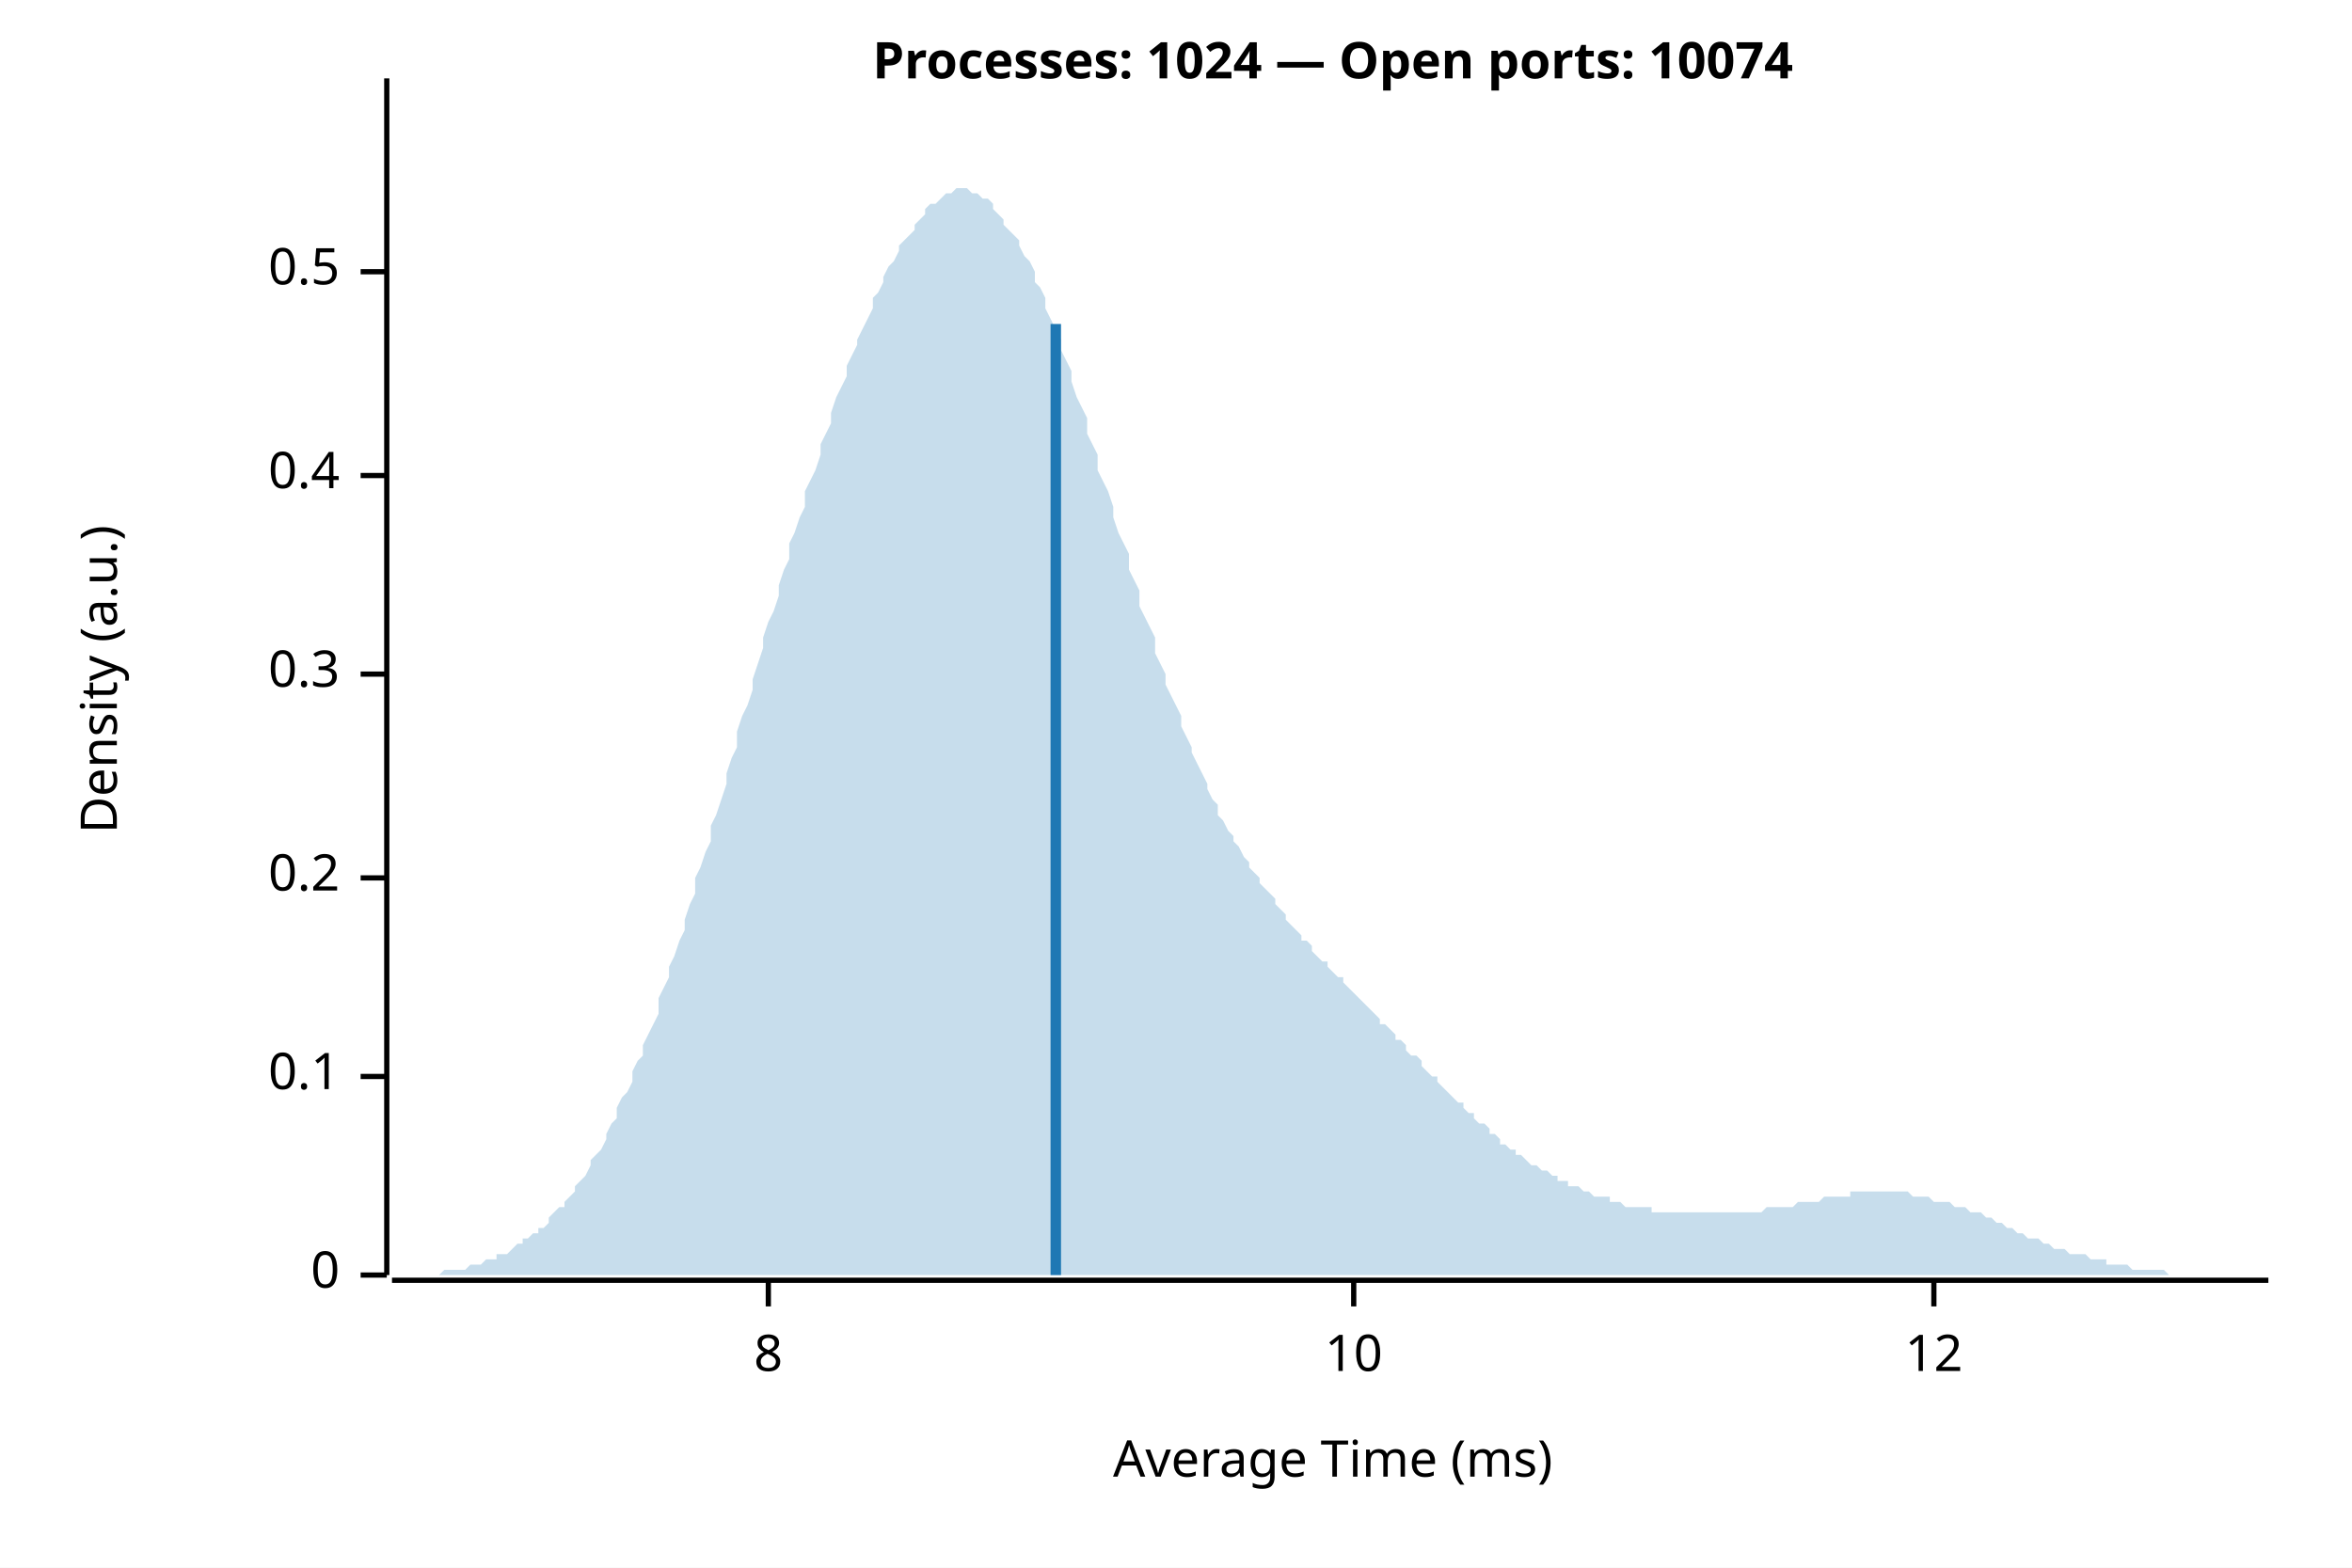
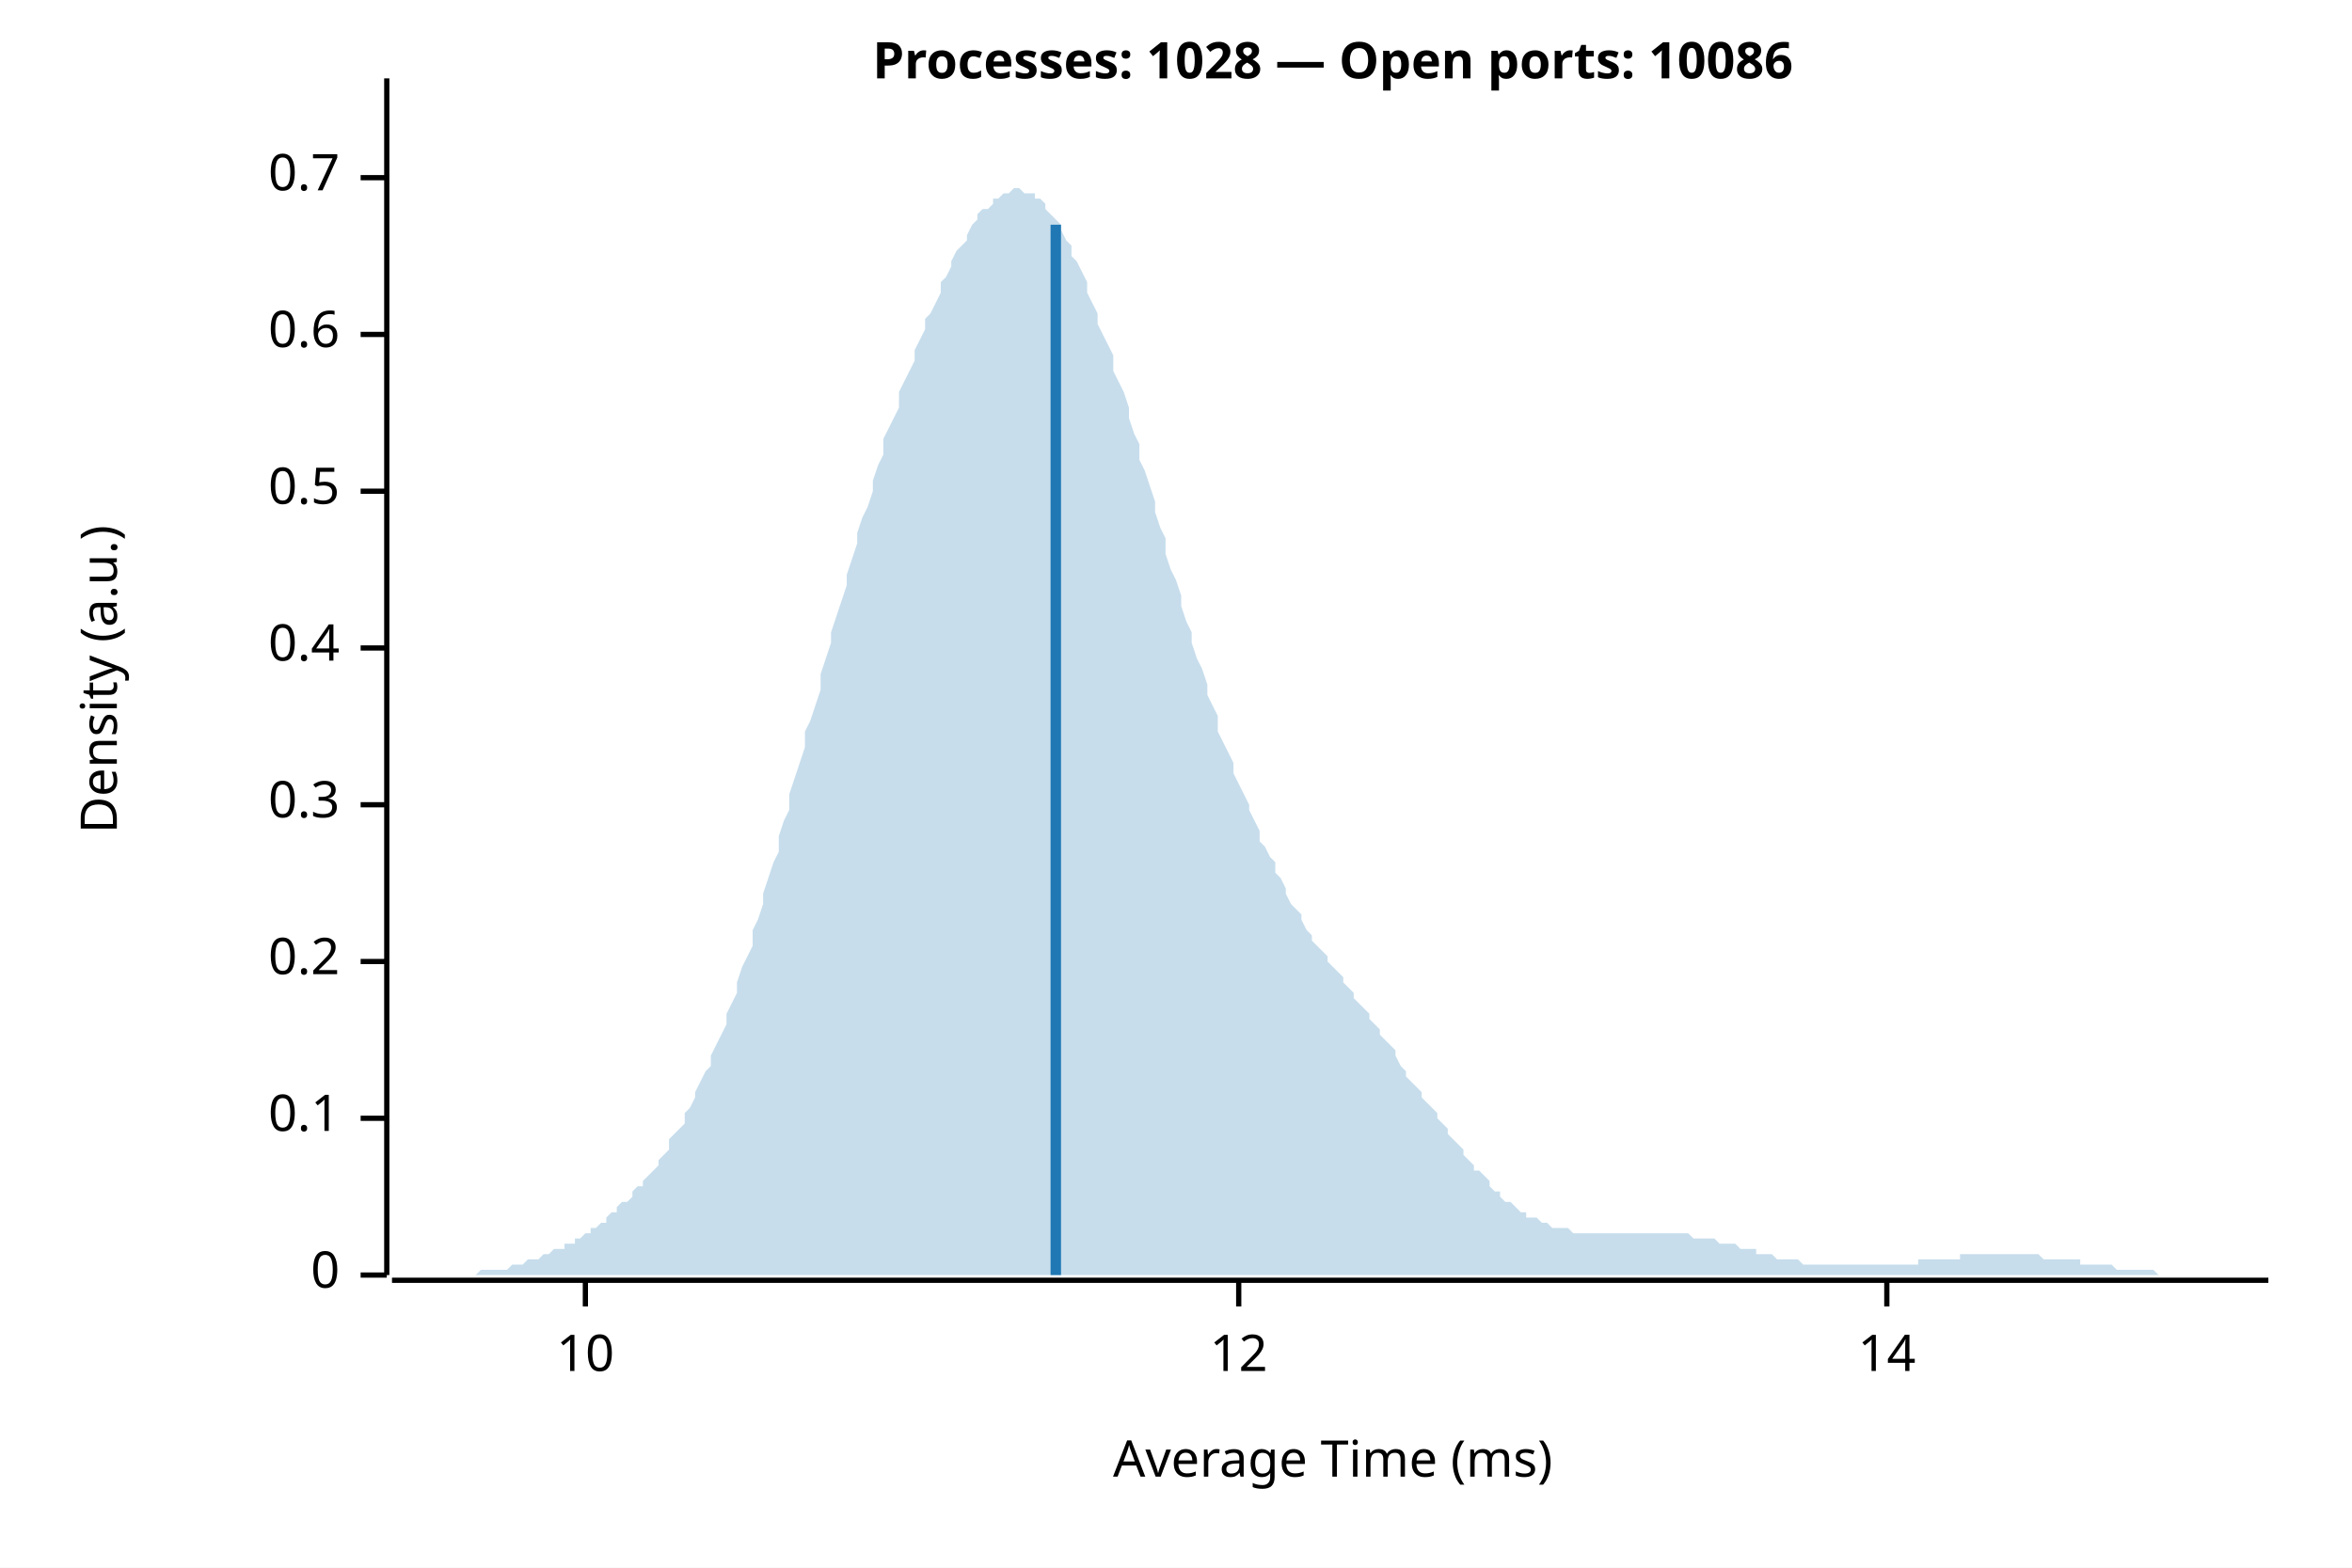
<svg xmlns="http://www.w3.org/2000/svg" width="450" height="300" viewBox="0 0 450 300">
  <rect width="100%" height="100%" fill="white" />
-   <text x="255" y="15" font-weight="bold" text-anchor="middle" font-family="sans-serif" font-size="9.677" opacity="1" fill="#000000">Processes: 1024 — Open ports: 10074</text>
+   <text x="255" y="15" font-weight="bold" text-anchor="middle" font-family="sans-serif" font-size="9.677" opacity="1" fill="#000000">Processes: 1028 — Open ports: 10086</text>
  <text x="15" y="130" dy="0.76em" text-anchor="middle" font-family="sans-serif" font-size="9.677" opacity="1" fill="#000000" transform="rotate(270, 15, 130)">
Density (a.u.)
</text>
  <text x="255" y="285" dy="-0.5ex" text-anchor="middle" font-family="sans-serif" font-size="9.677" opacity="1" fill="#000000">
Average Time (ms)
</text>
  <polyline fill="none" opacity="1" stroke="#000000" stroke-width="1" points="74,15 74,244 " />
  <text x="65" y="244" dy="0.5ex" text-anchor="end" font-family="sans-serif" font-size="9.677" opacity="1" fill="#000000">
0
</text>
  <polyline fill="none" opacity="1" stroke="#000000" stroke-width="1" points="69,244 74,244 " />
-   <text x="65" y="206" dy="0.5ex" text-anchor="end" font-family="sans-serif" font-size="9.677" opacity="1" fill="#000000">
+   <text x="65" y="214" dy="0.5ex" text-anchor="end" font-family="sans-serif" font-size="9.677" opacity="1" fill="#000000">
0.1
</text>
-   <polyline fill="none" opacity="1" stroke="#000000" stroke-width="1" points="69,206 74,206 " />
-   <text x="65" y="168" dy="0.5ex" text-anchor="end" font-family="sans-serif" font-size="9.677" opacity="1" fill="#000000">
+   <polyline fill="none" opacity="1" stroke="#000000" stroke-width="1" points="69,214 74,214 " />
+   <text x="65" y="184" dy="0.5ex" text-anchor="end" font-family="sans-serif" font-size="9.677" opacity="1" fill="#000000">
0.2
</text>
-   <polyline fill="none" opacity="1" stroke="#000000" stroke-width="1" points="69,168 74,168 " />
-   <text x="65" y="129" dy="0.5ex" text-anchor="end" font-family="sans-serif" font-size="9.677" opacity="1" fill="#000000">
+   <polyline fill="none" opacity="1" stroke="#000000" stroke-width="1" points="69,184 74,184 " />
+   <text x="65" y="154" dy="0.5ex" text-anchor="end" font-family="sans-serif" font-size="9.677" opacity="1" fill="#000000">
0.3
</text>
-   <polyline fill="none" opacity="1" stroke="#000000" stroke-width="1" points="69,129 74,129 " />
-   <text x="65" y="91" dy="0.5ex" text-anchor="end" font-family="sans-serif" font-size="9.677" opacity="1" fill="#000000">
+   <polyline fill="none" opacity="1" stroke="#000000" stroke-width="1" points="69,154 74,154 " />
+   <text x="65" y="124" dy="0.5ex" text-anchor="end" font-family="sans-serif" font-size="9.677" opacity="1" fill="#000000">
0.4
</text>
-   <polyline fill="none" opacity="1" stroke="#000000" stroke-width="1" points="69,91 74,91 " />
-   <text x="65" y="52" dy="0.5ex" text-anchor="end" font-family="sans-serif" font-size="9.677" opacity="1" fill="#000000">
+   <polyline fill="none" opacity="1" stroke="#000000" stroke-width="1" points="69,124 74,124 " />
+   <text x="65" y="94" dy="0.5ex" text-anchor="end" font-family="sans-serif" font-size="9.677" opacity="1" fill="#000000">
0.5
</text>
-   <polyline fill="none" opacity="1" stroke="#000000" stroke-width="1" points="69,52 74,52 " />
+   <polyline fill="none" opacity="1" stroke="#000000" stroke-width="1" points="69,94 74,94 " />
+   <text x="65" y="64" dy="0.5ex" text-anchor="end" font-family="sans-serif" font-size="9.677" opacity="1" fill="#000000">
+ 0.6
+ </text>
+   <polyline fill="none" opacity="1" stroke="#000000" stroke-width="1" points="69,64 74,64 " />
+   <text x="65" y="34" dy="0.5ex" text-anchor="end" font-family="sans-serif" font-size="9.677" opacity="1" fill="#000000">
+ 0.7
+ </text>
+   <polyline fill="none" opacity="1" stroke="#000000" stroke-width="1" points="69,34 74,34 " />
  <polyline fill="none" opacity="1" stroke="#000000" stroke-width="1" points="75,245 434,245 " />
-   <text x="147" y="255" dy="0.76em" text-anchor="middle" font-family="sans-serif" font-size="9.677" opacity="1" fill="#000000">
- 8
- </text>
-   <polyline fill="none" opacity="1" stroke="#000000" stroke-width="1" points="147,245 147,250 " />
-   <text x="259" y="255" dy="0.76em" text-anchor="middle" font-family="sans-serif" font-size="9.677" opacity="1" fill="#000000">
+   <text x="112" y="255" dy="0.76em" text-anchor="middle" font-family="sans-serif" font-size="9.677" opacity="1" fill="#000000">
10
</text>
-   <polyline fill="none" opacity="1" stroke="#000000" stroke-width="1" points="259,245 259,250 " />
-   <text x="370" y="255" dy="0.76em" text-anchor="middle" font-family="sans-serif" font-size="9.677" opacity="1" fill="#000000">
+   <polyline fill="none" opacity="1" stroke="#000000" stroke-width="1" points="112,245 112,250 " />
+   <text x="237" y="255" dy="0.76em" text-anchor="middle" font-family="sans-serif" font-size="9.677" opacity="1" fill="#000000">
12
</text>
-   <polyline fill="none" opacity="1" stroke="#000000" stroke-width="1" points="370,245 370,250 " />
-   <polygon opacity="0.25" fill="#1F78B4" points="75,244 75,244 76,244 77,244 77,244 78,244 79,244 80,244 80,244 81,244 82,244 82,244 83,244 84,244 85,243 85,243 86,243 87,243 87,243 88,243 89,243 90,242 90,242 91,242 92,242 92,242 93,241 94,241 95,241 95,240 96,240 97,240 98,239 98,239 99,238 100,238 100,237 101,237 102,236 103,236 103,235 104,235 105,234 105,233 106,232 107,231 108,231 108,230 109,229 110,228 110,227 111,226 112,225 113,223 113,222 114,221 115,220 116,218 116,217 117,215 118,214 118,212 119,210 120,209 121,207 121,205 122,203 123,202 123,200 124,198 125,196 126,194 126,191 127,189 128,187 128,185 129,183 130,180 131,178 131,176 132,173 133,171 133,168 134,166 135,163 136,161 136,158 137,156 138,153 139,150 139,148 140,145 141,143 141,140 142,137 143,135 144,132 144,130 145,127 146,124 146,122 147,119 148,117 149,114 149,112 150,109 151,107 151,104 152,102 153,99 154,97 154,94 155,92 156,90 157,87 157,85 158,83 159,81 159,79 160,76 161,74 162,72 162,70 163,68 164,66 164,65 165,63 166,61 167,59 167,57 168,56 169,54 169,53 170,51 171,50 172,48 172,47 173,46 174,45 175,44 175,43 176,42 177,41 177,40 178,39 179,39 180,38 180,38 181,37 182,37 182,37 183,36 184,36 185,36 185,36 186,37 187,37 187,37 188,38 189,38 190,39 190,40 191,41 192,42 192,43 193,44 194,45 195,46 195,47 196,49 197,50 198,52 198,54 199,55 200,57 200,59 201,61 202,63 203,65 203,67 204,69 205,71 205,73 206,76 207,78 208,80 208,83 209,85 210,87 210,90 211,92 212,94 213,97 213,99 214,102 215,104 216,106 216,109 217,111 218,113 218,116 219,118 220,120 221,122 221,125 222,127 223,129 223,131 224,133 225,135 226,137 226,139 227,141 228,143 228,144 229,146 230,148 231,150 231,151 232,153 233,154 233,156 234,157 235,159 236,160 236,161 237,162 238,164 239,165 239,166 240,167 241,168 241,169 242,170 243,171 244,172 244,173 245,174 246,175 246,176 247,177 248,178 249,179 249,180 250,180 251,181 251,182 252,183 253,184 254,184 254,185 255,186 256,187 257,187 257,188 258,189 259,190 259,190 260,191 261,192 262,193 262,193 263,194 264,195 264,196 265,196 266,197 267,198 267,199 268,199 269,200 269,201 270,202 271,202 272,203 272,204 273,205 274,206 275,206 275,207 276,208 277,209 277,209 278,210 279,211 280,211 280,212 281,213 282,213 282,214 283,215 284,215 285,216 285,217 286,217 287,218 287,219 288,219 289,220 290,220 290,221 291,221 292,222 292,222 293,223 294,223 295,224 295,224 296,224 297,225 298,225 298,226 299,226 300,226 300,227 301,227 302,227 303,228 303,228 304,228 305,229 305,229 306,229 307,229 308,229 308,230 309,230 310,230 310,230 311,231 312,231 313,231 313,231 314,231 315,231 316,231 316,232 317,232 318,232 318,232 319,232 320,232 321,232 321,232 322,232 323,232 323,232 324,232 325,232 326,232 326,232 327,232 328,232 328,232 329,232 330,232 331,232 331,232 332,232 333,232 333,232 334,232 335,232 336,232 336,232 337,232 338,231 339,231 339,231 340,231 341,231 341,231 342,231 343,231 344,230 344,230 345,230 346,230 346,230 347,230 348,230 349,229 349,229 350,229 351,229 351,229 352,229 353,229 354,229 354,228 355,228 356,228 357,228 357,228 358,228 359,228 359,228 360,228 361,228 362,228 362,228 363,228 364,228 364,228 365,228 366,229 367,229 367,229 368,229 369,229 369,229 370,230 371,230 372,230 372,230 373,230 374,231 375,231 375,231 376,231 377,232 377,232 378,232 379,232 380,233 380,233 381,233 382,234 382,234 383,234 384,235 385,235 385,235 386,236 387,236 387,236 388,237 389,237 390,237 390,237 391,238 392,238 392,238 393,239 394,239 395,239 395,239 396,240 397,240 398,240 398,240 399,240 400,241 400,241 401,241 402,241 403,241 403,242 404,242 405,242 405,242 406,242 407,242 408,243 408,243 409,243 410,243 410,243 411,243 412,243 413,243 413,243 414,243 415,244 416,244 416,244 417,244 418,244 418,244 419,244 420,244 421,244 421,244 422,244 423,244 423,244 424,244 425,244 426,244 426,244 427,244 428,244 428,244 429,244 430,244 431,244 431,244 432,244 433,244 434,244 434,244 75,244 " />
-   <polyline fill="none" opacity="1" stroke="#1F78B4" stroke-width="2" points="202,244 202,62 " />
+   <polyline fill="none" opacity="1" stroke="#000000" stroke-width="1" points="237,245 237,250 " />
+   <text x="361" y="255" dy="0.76em" text-anchor="middle" font-family="sans-serif" font-size="9.677" opacity="1" fill="#000000">
+ 14
+ </text>
+   <polyline fill="none" opacity="1" stroke="#000000" stroke-width="1" points="361,245 361,250 " />
+   <polygon opacity="0.25" fill="#1F78B4" points="75,244 75,244 76,244 77,244 77,244 78,244 79,244 80,244 80,244 81,244 82,244 82,244 83,244 84,244 85,244 85,244 86,244 87,244 87,244 88,244 89,244 90,244 90,244 91,244 92,243 92,243 93,243 94,243 95,243 95,243 96,243 97,243 98,242 98,242 99,242 100,242 100,242 101,241 102,241 103,241 103,241 104,240 105,240 105,240 106,239 107,239 108,239 108,238 109,238 110,238 110,237 111,237 112,236 113,236 113,235 114,235 115,234 116,234 116,233 117,232 118,232 118,231 119,230 120,230 121,229 121,228 122,227 123,227 123,226 124,225 125,224 126,223 126,222 127,221 128,220 128,218 129,217 130,216 131,215 131,213 132,212 133,210 133,209 134,207 135,205 136,204 136,202 137,200 138,198 139,196 139,194 140,192 141,190 141,188 142,185 143,183 144,181 144,178 145,176 146,173 146,171 147,168 148,165 149,163 149,160 150,157 151,155 151,152 152,149 153,146 154,143 154,140 155,138 156,135 157,132 157,129 158,126 159,123 159,121 160,118 161,115 162,112 162,110 163,107 164,104 164,102 165,99 166,97 167,94 167,92 168,89 169,87 169,84 170,82 171,80 172,78 172,75 173,73 174,71 175,69 175,67 176,65 177,63 177,61 178,60 179,58 180,56 180,54 181,53 182,51 182,50 183,48 184,47 185,46 185,45 186,43 187,42 187,41 188,40 189,40 190,39 190,38 191,38 192,37 192,37 193,37 194,36 195,36 195,36 196,37 197,37 198,37 198,38 199,38 200,39 200,40 201,41 202,42 203,43 203,44 204,46 205,47 205,49 206,50 207,52 208,54 208,56 209,58 210,60 210,62 211,64 212,66 213,68 213,71 214,73 215,75 216,78 216,80 217,83 218,85 218,88 219,90 220,93 221,96 221,98 222,101 223,103 223,106 224,109 225,111 226,114 226,116 227,119 228,121 228,123 229,126 230,128 231,131 231,133 232,135 233,137 233,140 234,142 235,144 236,146 236,148 237,150 238,152 239,154 239,155 240,157 241,159 241,161 242,162 243,164 244,165 244,167 245,168 246,170 246,171 247,173 248,174 249,175 249,176 250,178 251,179 251,180 252,181 253,182 254,183 254,184 255,185 256,186 257,187 257,188 258,189 259,190 259,191 260,192 261,193 262,194 262,195 263,196 264,197 264,198 265,199 266,200 267,201 267,202 268,204 269,205 269,206 270,207 271,208 272,209 272,210 273,211 274,212 275,213 275,214 276,215 277,216 277,217 278,218 279,219 280,220 280,221 281,222 282,223 282,224 283,224 284,225 285,226 285,227 286,228 287,228 287,229 288,230 289,230 290,231 290,231 291,232 292,232 292,233 293,233 294,233 295,234 295,234 296,234 297,235 298,235 298,235 299,235 300,235 300,235 301,236 302,236 303,236 303,236 304,236 305,236 305,236 306,236 307,236 308,236 308,236 309,236 310,236 310,236 311,236 312,236 313,236 313,236 314,236 315,236 316,236 316,236 317,236 318,236 318,236 319,236 320,236 321,236 321,236 322,236 323,236 323,236 324,237 325,237 326,237 326,237 327,237 328,237 328,237 329,238 330,238 331,238 331,238 332,238 333,239 333,239 334,239 335,239 336,239 336,240 337,240 338,240 339,240 339,240 340,241 341,241 341,241 342,241 343,241 344,241 344,241 345,242 346,242 346,242 347,242 348,242 349,242 349,242 350,242 351,242 351,242 352,242 353,242 354,242 354,242 355,242 356,242 357,242 357,242 358,242 359,242 359,242 360,242 361,242 362,242 362,242 363,242 364,242 364,242 365,242 366,242 367,242 367,241 368,241 369,241 369,241 370,241 371,241 372,241 372,241 373,241 374,241 375,241 375,240 376,240 377,240 377,240 378,240 379,240 380,240 380,240 381,240 382,240 382,240 383,240 384,240 385,240 385,240 386,240 387,240 387,240 388,240 389,240 390,240 390,240 391,241 392,241 392,241 393,241 394,241 395,241 395,241 396,241 397,241 398,241 398,242 399,242 400,242 400,242 401,242 402,242 403,242 403,242 404,242 405,243 405,243 406,243 407,243 408,243 408,243 409,243 410,243 410,243 411,243 412,243 413,244 413,244 414,244 415,244 416,244 416,244 417,244 418,244 418,244 419,244 420,244 421,244 421,244 422,244 423,244 423,244 424,244 425,244 426,244 426,244 427,244 428,244 428,244 429,244 430,244 431,244 431,244 432,244 433,244 434,244 434,244 75,244 " />
+   <polyline fill="none" opacity="1" stroke="#1F78B4" stroke-width="2" points="202,244 202,43 " />
</svg>
